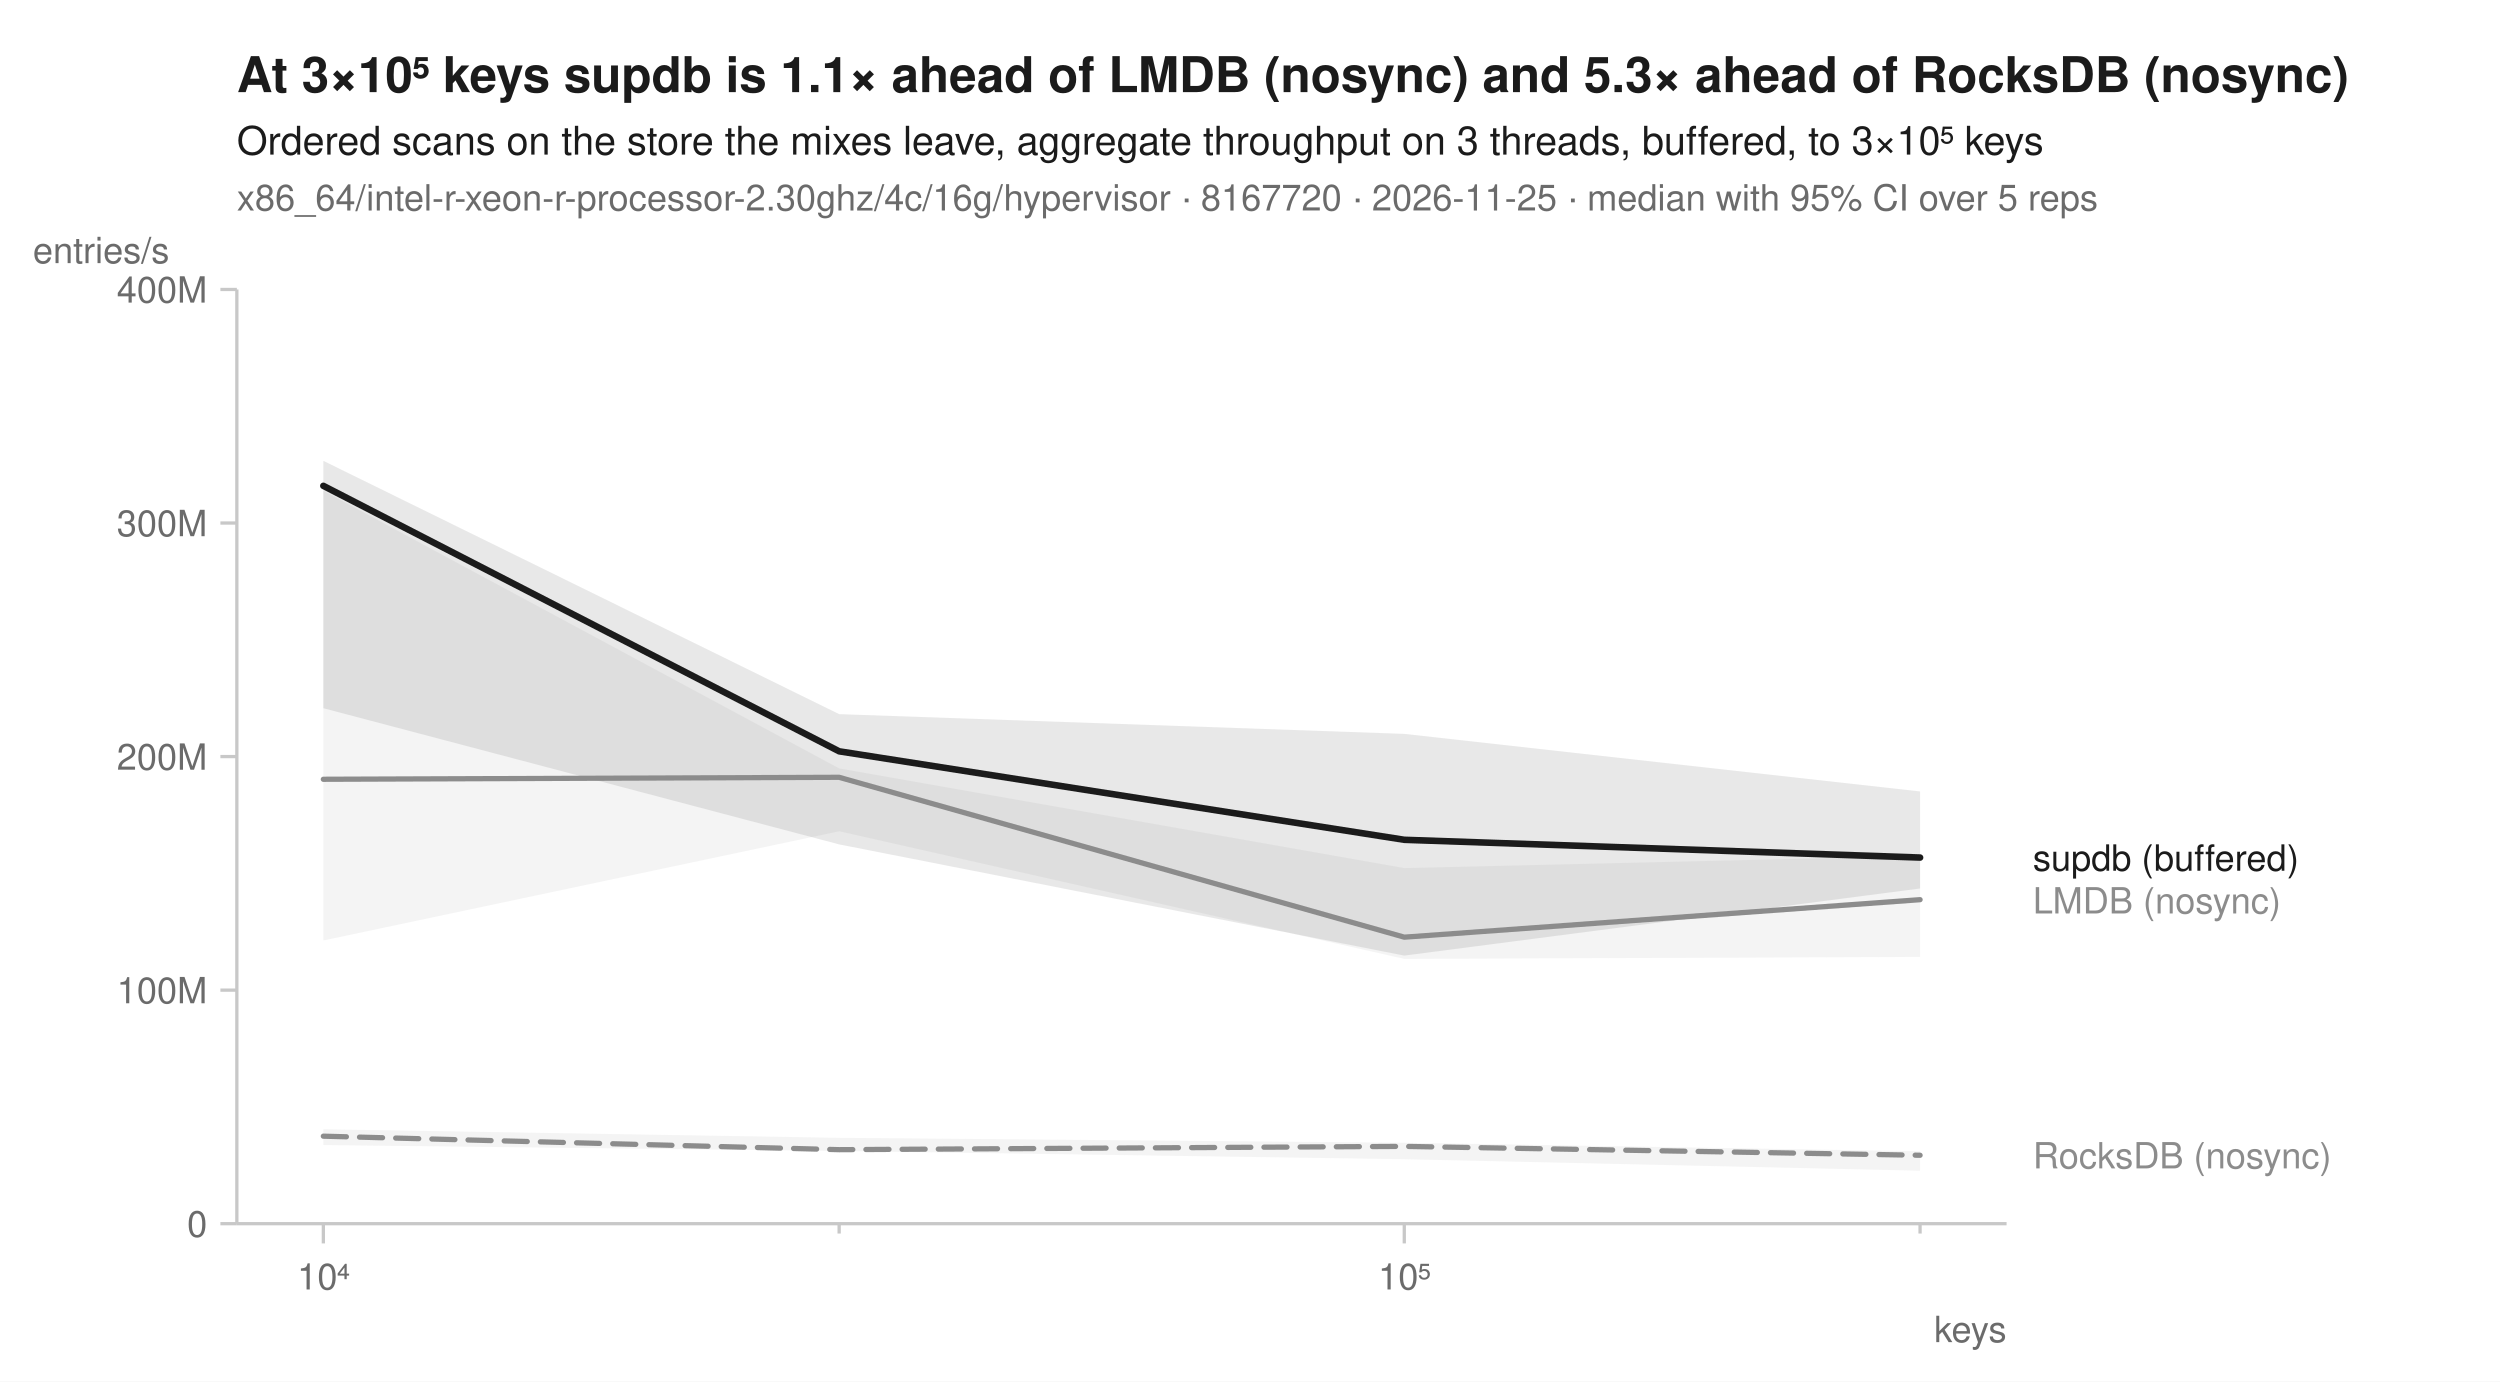
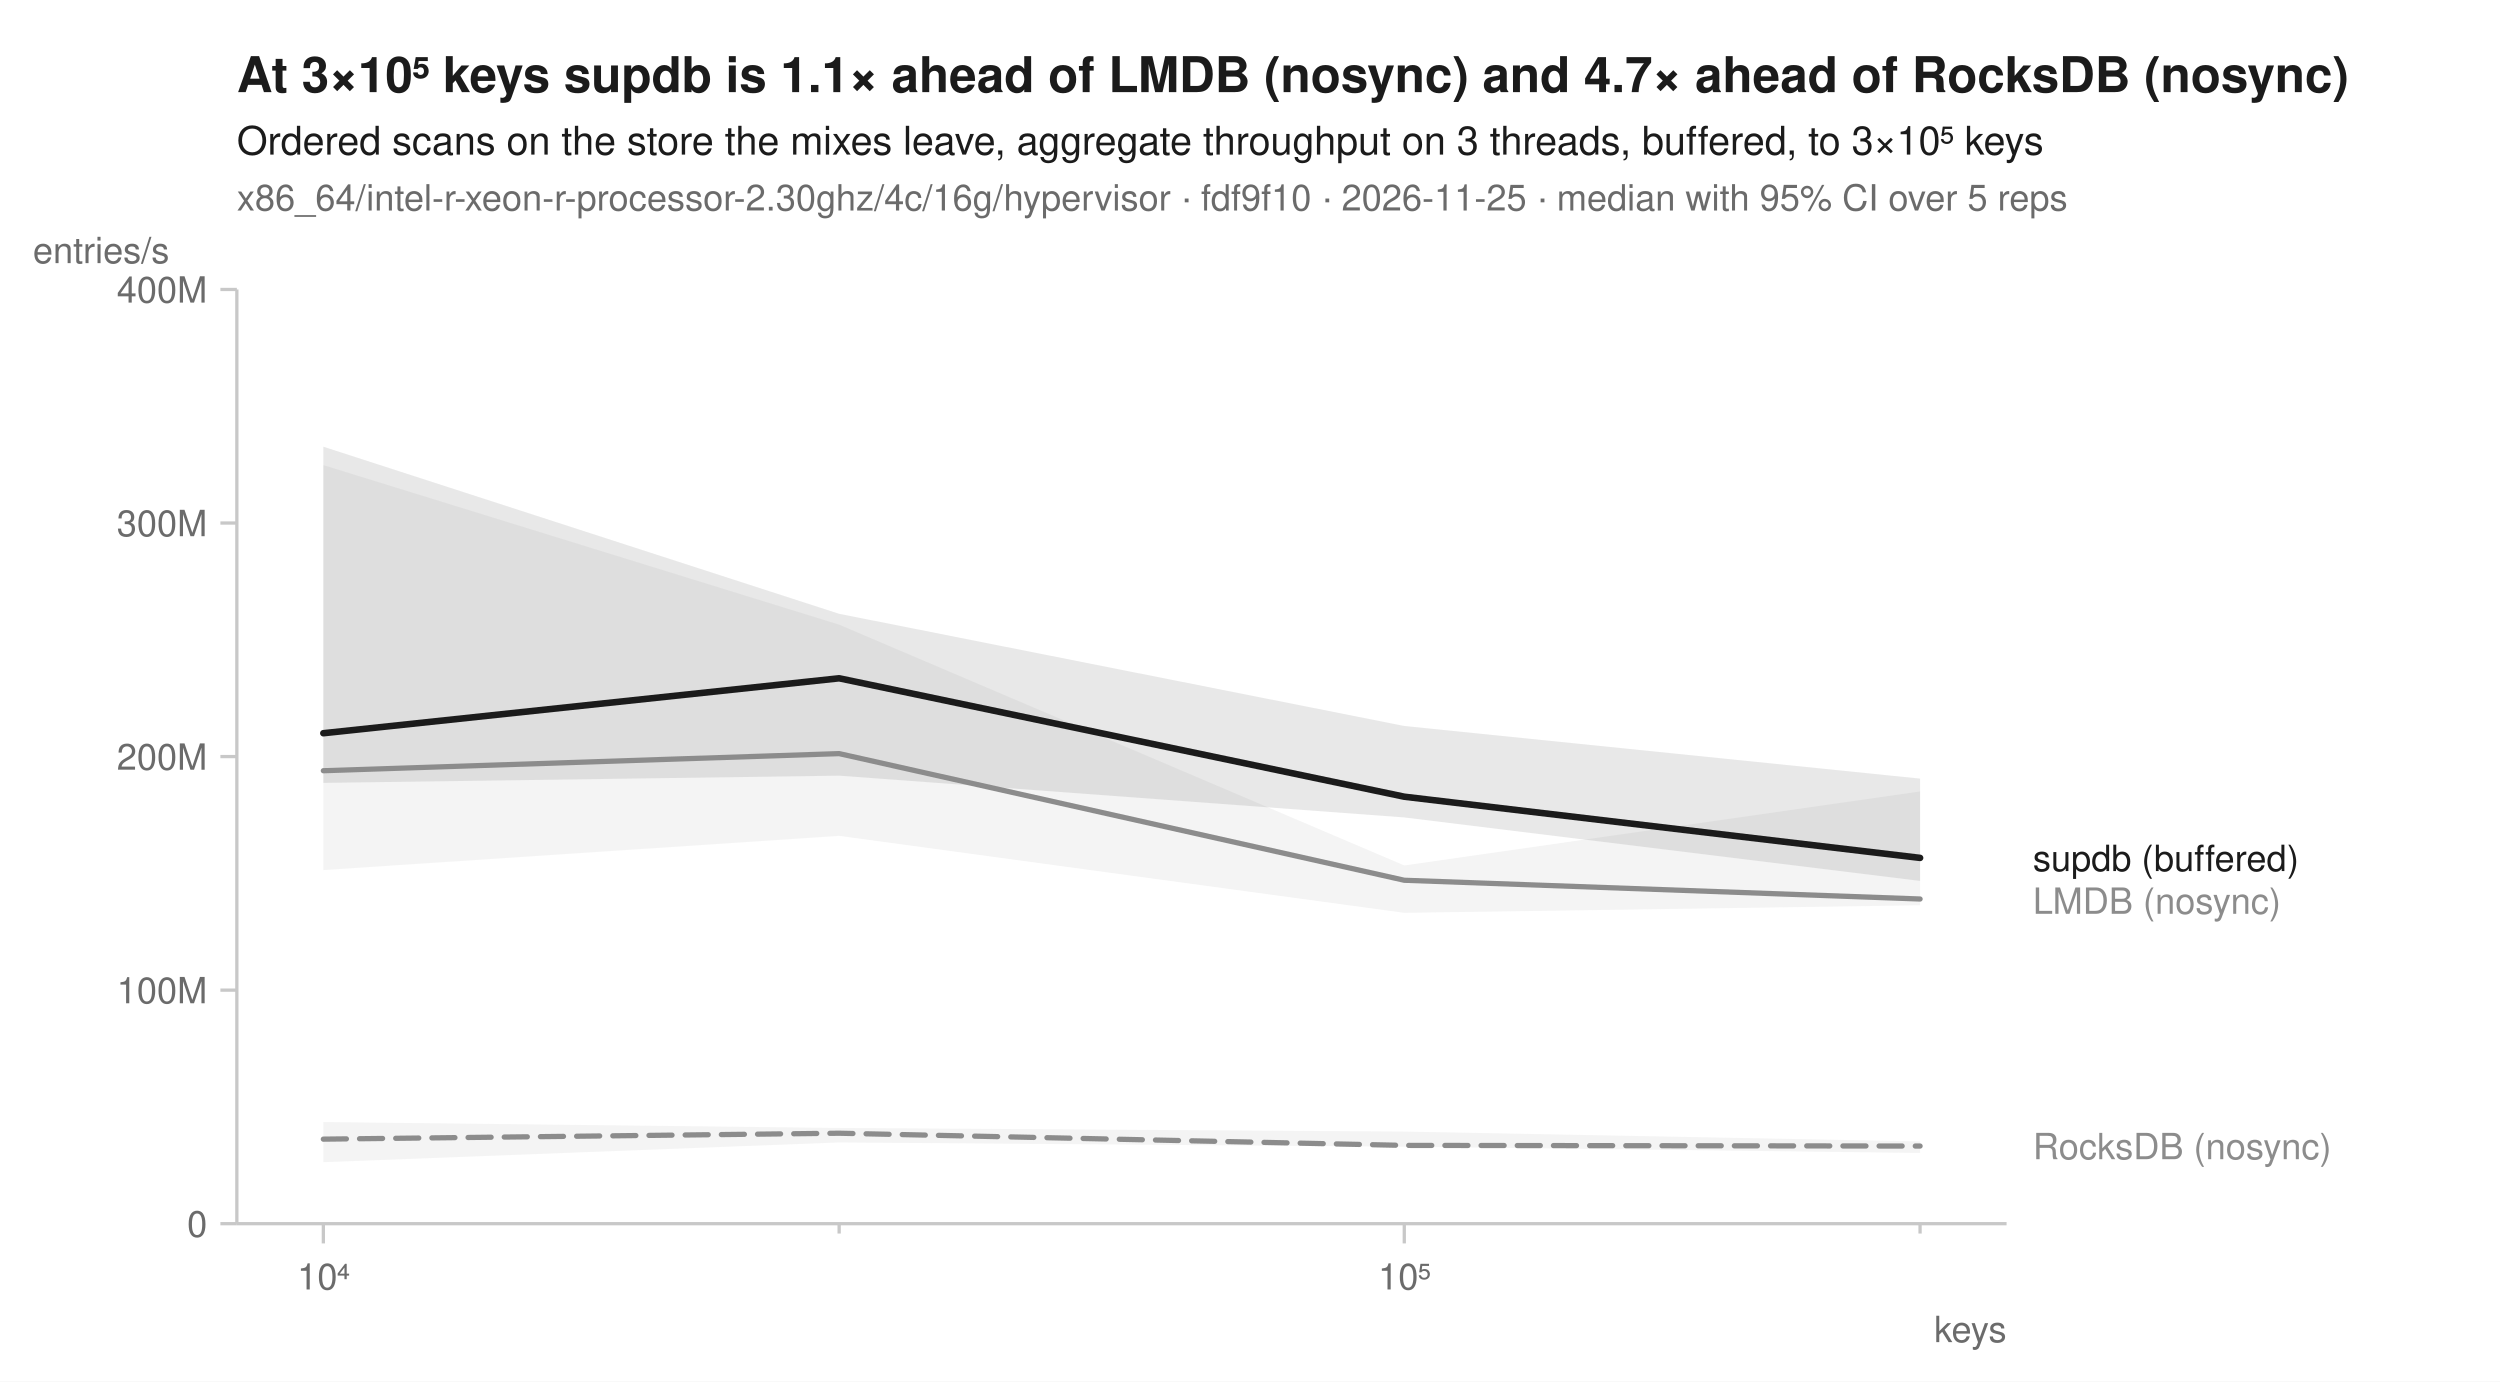
<svg xmlns="http://www.w3.org/2000/svg" width="760" height="420" viewBox="0 0 760 420" font-family="-apple-system, BlinkMacSystemFont, 'Segoe UI', Helvetica, Arial, sans-serif" fill="#1b1b1b">
  <rect width="760" height="420" fill="white" />
-   <text x="72" y="28" font-size="15" font-weight="600">At 3×10⁵ keys supdb is 1.1× ahead of LMDB (nosync) and 5.3× ahead of RocksDB (nosync)</text>
+   <text x="72" y="28" font-size="15" font-weight="600">At 3×10⁵ keys supdb is 1.1× ahead of LMDB (nosync) and 4.7× ahead of RocksDB (nosync)</text>
  <text x="72" y="47" font-size="12">Ordered scans on the store the mixes leave, aggregate throughput on 3 threads, buffered, to 3×10⁵ keys</text>
-   <text x="72" y="64" font-size="11" fill="#6b6b6b">x86_64/intel-r-xeon-r-processor-2.30ghz/4c/16g/hypervisor · 8167720 · 2026-11-25 · median with 95% CI over 5 reps</text>
+   <text x="72" y="64" font-size="11" fill="#6b6b6b">x86_64/intel-r-xeon-r-processor-2.30ghz/4c/16g/hypervisor · fdf9f10 · 2026-11-25 · median with 95% CI over 5 reps</text>
  <line x1="72" y1="372" x2="610" y2="372" stroke="#c8c8c8" stroke-width="1" />
  <line x1="72" y1="88" x2="72" y2="372" stroke="#c8c8c8" stroke-width="1" />
  <line x1="98.3" y1="372" x2="98.3" y2="378" stroke="#c8c8c8" stroke-width="1" />
  <text x="98.3" y="392" font-size="11" text-anchor="middle" fill="#6b6b6b">10⁴</text>
  <line x1="255.1" y1="372" x2="255.1" y2="375" stroke="#c8c8c8" stroke-width="1" />
  <line x1="426.9" y1="372" x2="426.9" y2="378" stroke="#c8c8c8" stroke-width="1" />
  <text x="426.9" y="392" font-size="11" text-anchor="middle" fill="#6b6b6b">10⁵</text>
  <line x1="583.7" y1="372" x2="583.7" y2="375" stroke="#c8c8c8" stroke-width="1" />
  <text x="610" y="408" font-size="11" text-anchor="end" fill="#6b6b6b">keys</text>
  <line x1="67" y1="372.0" x2="72" y2="372.0" stroke="#c8c8c8" stroke-width="1" />
  <text x="63" y="376.0" font-size="11" text-anchor="end" fill="#6b6b6b">0</text>
  <line x1="67" y1="301.0" x2="72" y2="301.0" stroke="#c8c8c8" stroke-width="1" />
  <text x="63" y="305.0" font-size="11" text-anchor="end" fill="#6b6b6b">100M</text>
  <line x1="67" y1="230.0" x2="72" y2="230.0" stroke="#c8c8c8" stroke-width="1" />
  <text x="63" y="234.0" font-size="11" text-anchor="end" fill="#6b6b6b">200M</text>
  <line x1="67" y1="159.0" x2="72" y2="159.0" stroke="#c8c8c8" stroke-width="1" />
  <text x="63" y="163.0" font-size="11" text-anchor="end" fill="#6b6b6b">300M</text>
  <line x1="67" y1="88.0" x2="72" y2="88.0" stroke="#c8c8c8" stroke-width="1" />
  <text x="63" y="92.0" font-size="11" text-anchor="end" fill="#6b6b6b">400M</text>
  <text x="10" y="80" font-size="11" text-anchor="start" fill="#6b6b6b">entries/s</text>
-   <path d="M98.3,343.3 L255.1,345.9 L426.9,347.4 L583.7,350.0 L583.7,355.9 L426.9,352.4 L255.1,349.9 L98.3,348.1 Z" fill="#8c8c8c" fill-opacity="0.10" />
-   <path d="M98.3,149.2 L255.1,233.6 L426.9,263.9 L583.7,260.2 L583.7,290.9 L426.9,291.5 L255.1,252.7 L98.3,285.9 Z" fill="#8c8c8c" fill-opacity="0.10" />
-   <path d="M98.3,140.1 L255.1,217.1 L426.9,223.1 L583.7,240.6 L583.7,270.1 L426.9,290.5 L255.1,256.7 L98.3,215.3 Z" fill="#1b1b1b" fill-opacity="0.10" />
-   <path d="M98.3,345.4 L255.1,349.5 L426.9,348.5 L583.7,351.2 " fill="none" stroke="#8c8c8c" stroke-width="1.6" stroke-linejoin="round" stroke-linecap="round" stroke-dasharray="7,4" />
-   <path d="M98.3,236.9 L255.1,236.3 L426.9,284.9 L583.7,273.5 " fill="none" stroke="#8c8c8c" stroke-width="1.6" stroke-linejoin="round" stroke-linecap="round" />
-   <path d="M98.3,147.7 L255.1,228.4 L426.9,255.3 L583.7,260.7 " fill="none" stroke="#1b1b1b" stroke-width="2" stroke-linejoin="round" stroke-linecap="round" />
-   <text x="618.0" y="264.7" font-size="11" fill="#1b1b1b">supdb (buffered)</text>
-   <text x="618.0" y="277.7" font-size="11" fill="#8c8c8c">LMDB (nosync)</text>
-   <text x="618.0" y="355.2" font-size="11" fill="#8c8c8c">RocksDB (nosync)</text>
+   <path d="M98.3,341.1 L255.1,342.9 L426.9,344.0 L583.7,347.0 L583.7,350.5 L426.9,348.6 L255.1,347.3 L98.3,353.3 Z" fill="#8c8c8c" fill-opacity="0.10" />
+   <path d="M98.3,141.4 L255.1,189.9 L426.9,263.1 L583.7,240.6 L583.7,275.2 L426.9,277.5 L255.1,254.1 L98.3,264.5 Z" fill="#8c8c8c" fill-opacity="0.10" />
+   <path d="M98.3,135.8 L255.1,186.6 L426.9,220.7 L583.7,236.7 L583.7,267.8 L426.9,248.5 L255.1,235.8 L98.3,238.0 Z" fill="#1b1b1b" fill-opacity="0.10" />
+   <path d="M98.3,346.3 L255.1,344.5 L426.9,348.2 L583.7,348.4 " fill="none" stroke="#8c8c8c" stroke-width="1.6" stroke-linejoin="round" stroke-linecap="round" stroke-dasharray="7,4" />
+   <path d="M98.3,234.3 L255.1,229.1 L426.9,267.6 L583.7,273.3 " fill="none" stroke="#8c8c8c" stroke-width="1.6" stroke-linejoin="round" stroke-linecap="round" />
+   <path d="M98.3,222.9 L255.1,206.2 L426.9,242.2 L583.7,260.8 " fill="none" stroke="#1b1b1b" stroke-width="2" stroke-linejoin="round" stroke-linecap="round" />
+   <text x="618.0" y="264.8" font-size="11" fill="#1b1b1b">supdb (buffered)</text>
+   <text x="618.0" y="277.8" font-size="11" fill="#8c8c8c">LMDB (nosync)</text>
+   <text x="618.0" y="352.4" font-size="11" fill="#8c8c8c">RocksDB (nosync)</text>
</svg>
